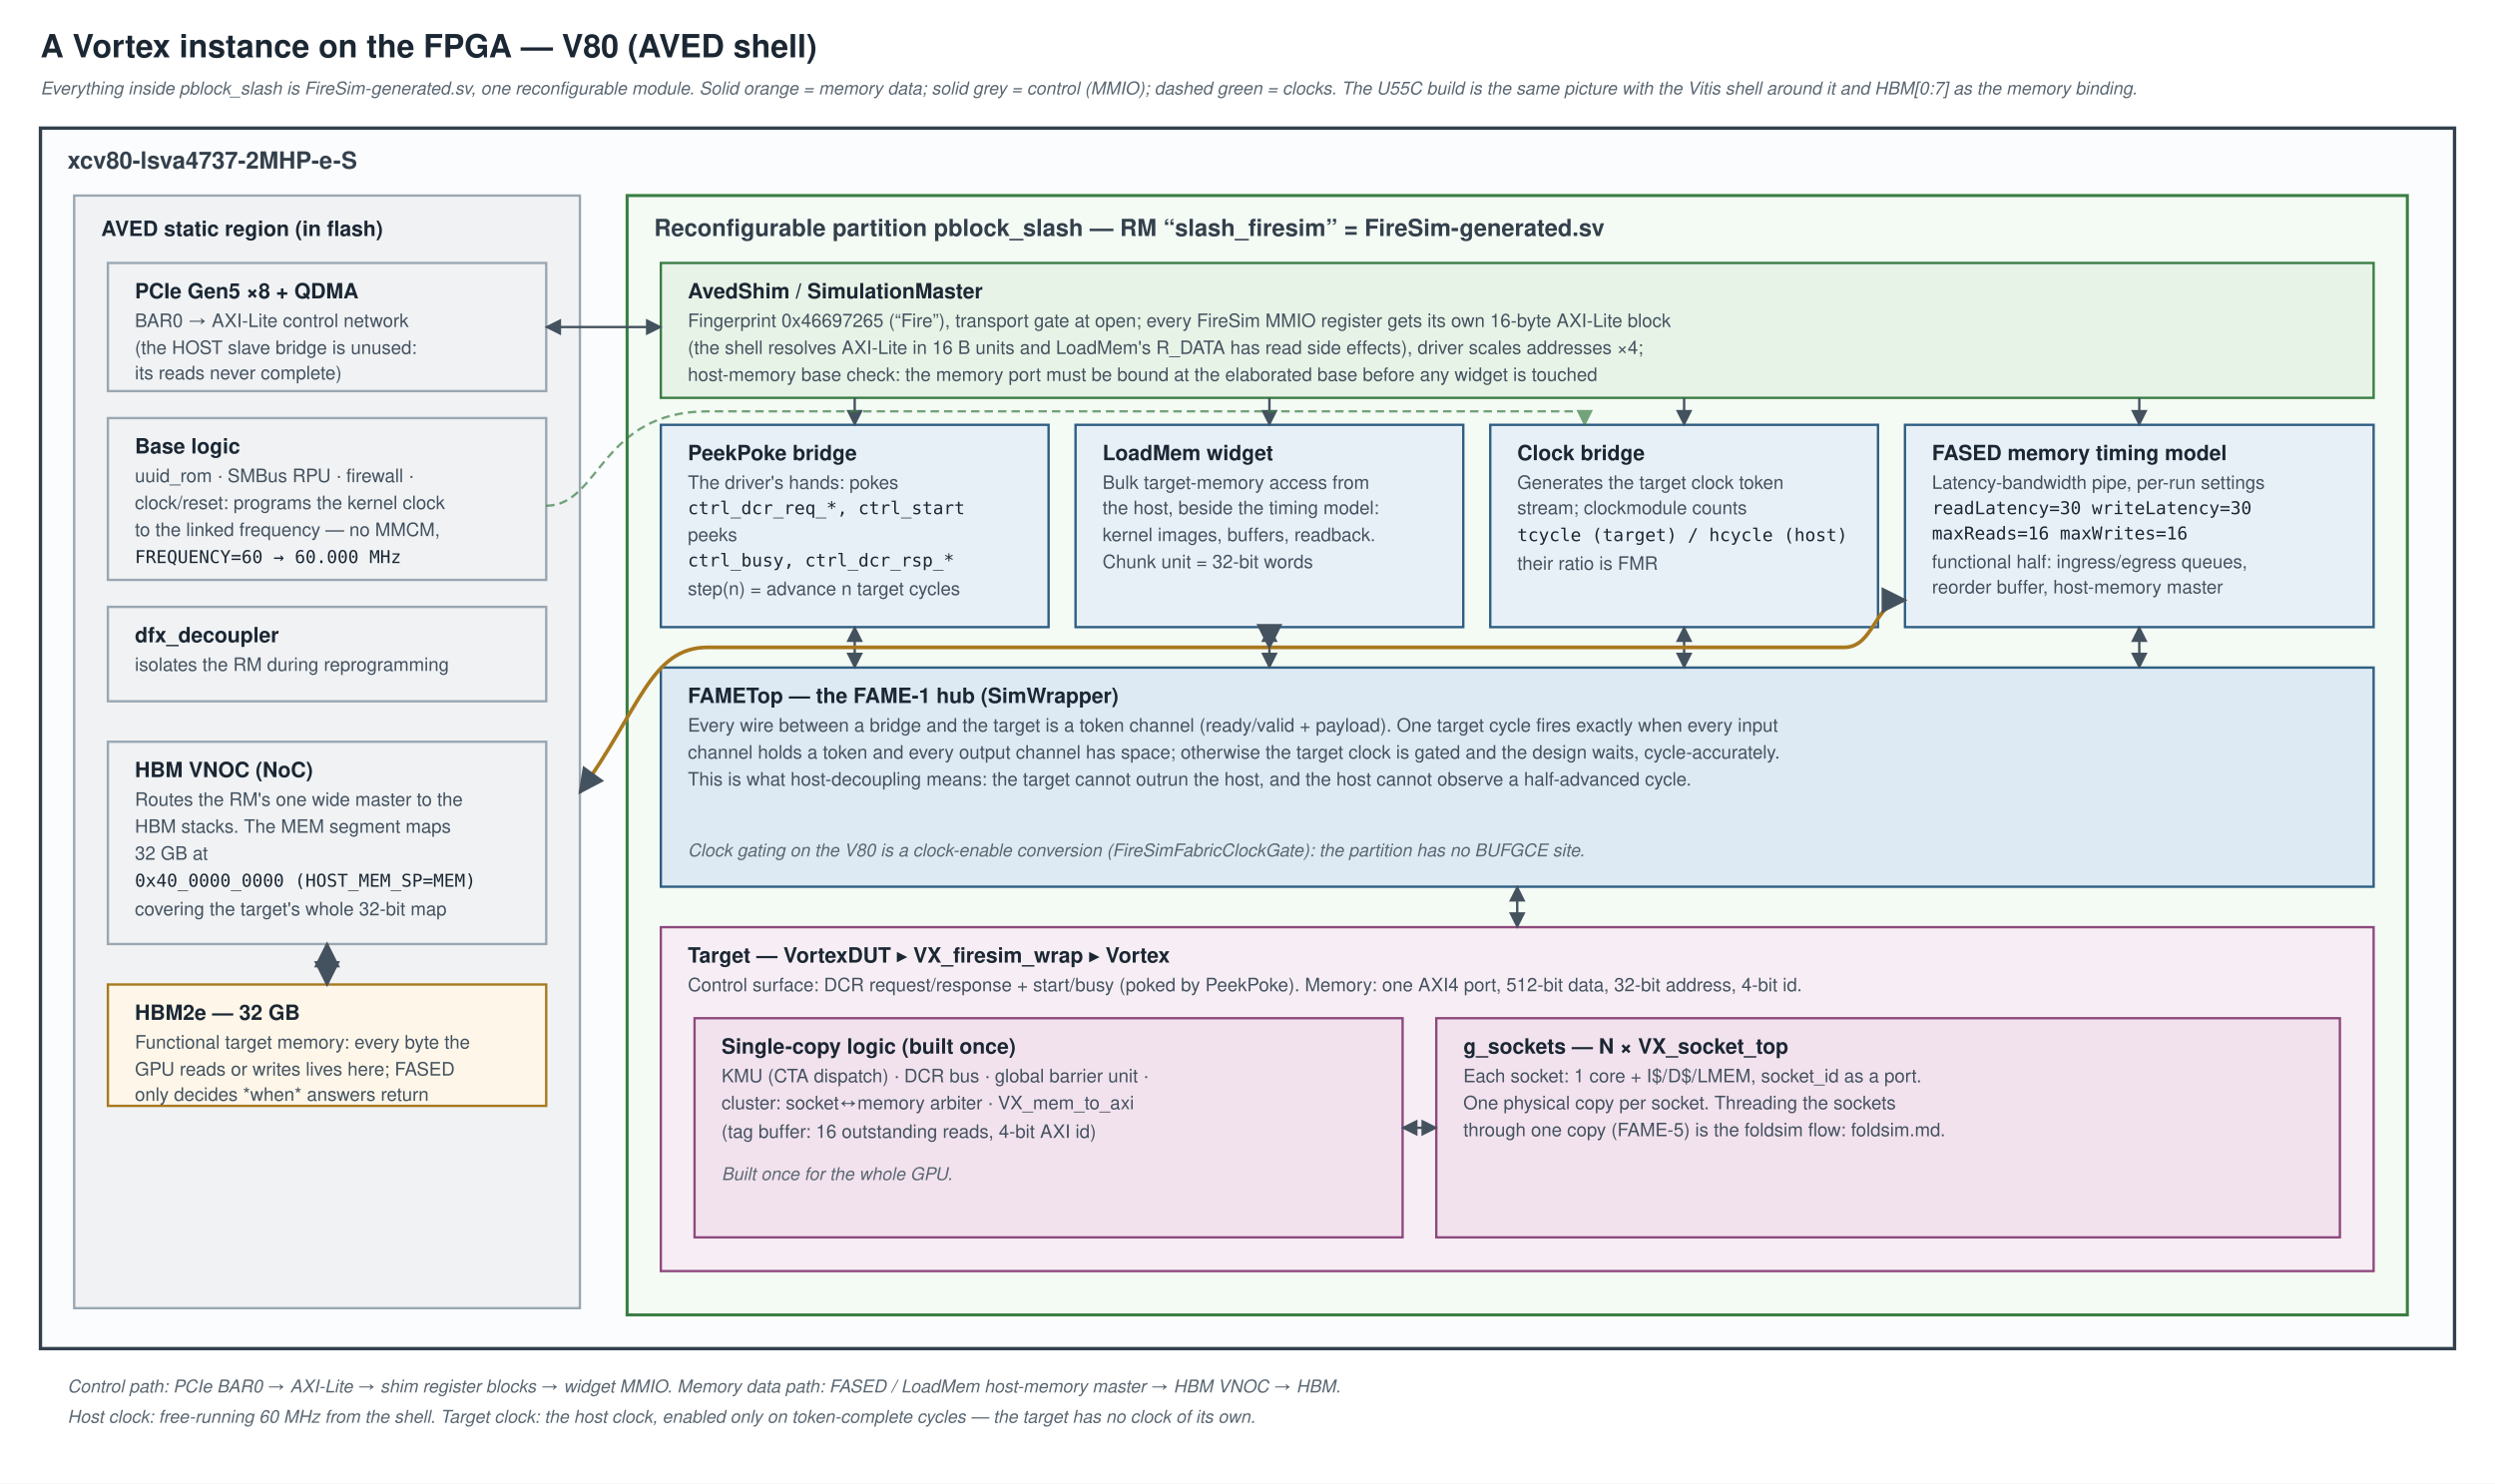
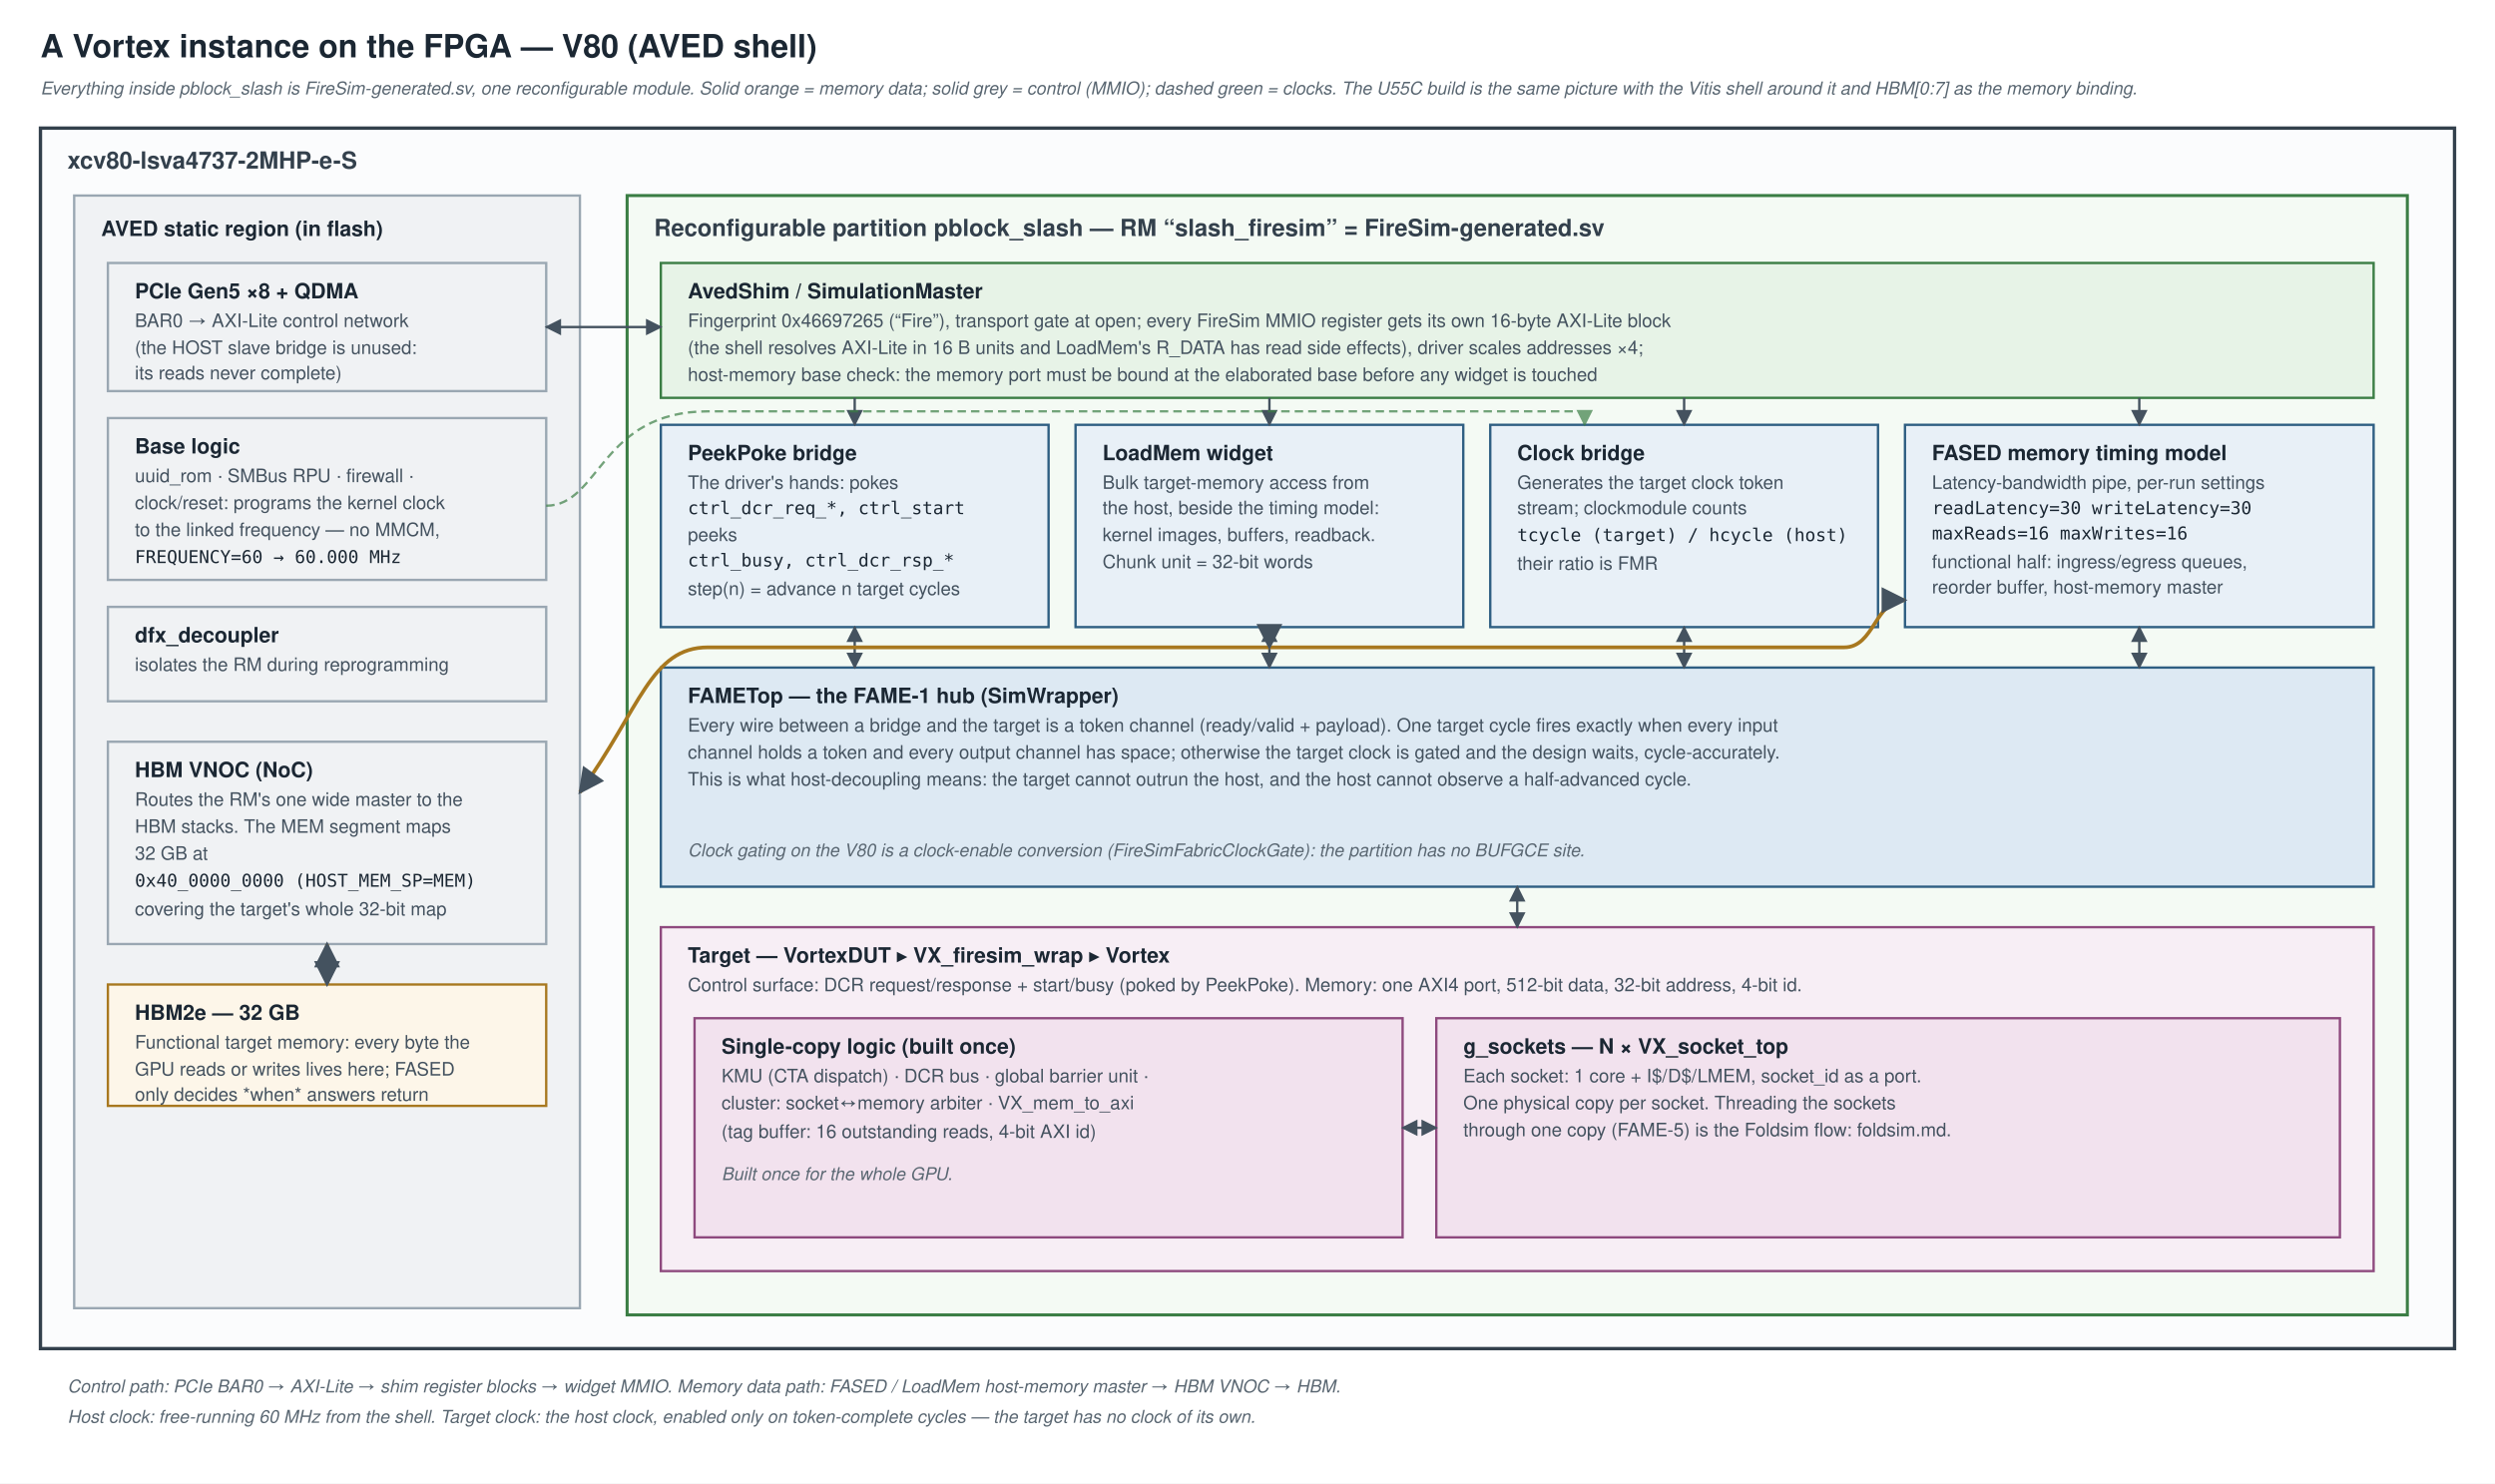
<svg xmlns="http://www.w3.org/2000/svg" viewBox="0 0 1480 880" font-family="Helvetica, Arial, sans-serif">
  <defs>
    <marker id="arr" viewBox="0 0 10 10" refX="9" refY="5" markerWidth="7" markerHeight="7" orient="auto-start-reverse">
      <path d="M0,0 L10,5 L0,10 z" fill="#44525f" />
    </marker>
    <marker id="arrg" viewBox="0 0 10 10" refX="9" refY="5" markerWidth="7" markerHeight="7" orient="auto-start-reverse">
      <path d="M0,0 L10,5 L0,10 z" fill="#3a7d44" />
    </marker>
  </defs>
  <style>
    .t    { fill:#1b2733; font-size:19px; font-weight:bold; }
    .gt   { fill:#33404c; font-size:14px; font-weight:bold; }
    .th   { fill:#1b2733; font-size:12.5px; font-weight:bold; }
    .ts   { fill:#44525f; font-size:11px; }
    .tt   { fill:#5a6772; font-size:10.5px; font-style:italic; }
    .mono { font-family:"DejaVu Sans Mono", monospace; font-size:10.5px; fill:#1b2733; }
    .monos{ font-family:"DejaVu Sans Mono", monospace; font-size:10px; fill:#44525f; }
    .dev  { fill:#fbfcfd; stroke:#33404c; stroke-width:2; }
    .stat { fill:#f0f2f4; stroke:#9aa7b2; stroke-width:1.4; }
    .rm   { fill:#f4faf4; stroke:#3a7d44; stroke-width:1.8; }
    .shim { fill:#e7f3e7; stroke:#3a7d44; stroke-width:1.4; }
    .fst  { fill:#e8f0f7; stroke:#2e5e82; stroke-width:1.4; }
    .fst2 { fill:#dde9f3; stroke:#2e5e82; stroke-width:1.4; }
    .vx   { fill:#f7eef5; stroke:#8e4a7e; stroke-width:1.4; }
    .vx2  { fill:#f2e2ee; stroke:#8e4a7e; stroke-width:1.4; }
    .mem  { fill:#fdf6e9; stroke:#a8781f; stroke-width:1.4; }
    .w    { stroke:#44525f; stroke-width:1.4; fill:none; marker-end:url(#arr); }
    .w2   { stroke:#44525f; stroke-width:1.4; fill:none; marker-end:url(#arr); marker-start:url(#arr); }
    .wm   { stroke:#a8781f; stroke-width:2.2; fill:none; marker-end:url(#arr); }
    .wm2  { stroke:#a8781f; stroke-width:2.2; fill:none; marker-end:url(#arr); marker-start:url(#arr); }
    .wc   { stroke:#3a7d44; stroke-width:1.4; fill:none; marker-end:url(#arrg); stroke-dasharray:5 3; }
  </style>
  <rect x="0" y="0" width="1480" height="880" fill="#ffffff" />
  <text x="24" y="34" class="t">A Vortex instance on the FPGA — V80 (AVED shell)</text>
  <text x="24" y="56" class="tt">Everything inside pblock_slash is FireSim-generated.sv, one reconfigurable module. Solid orange = memory data; solid grey = control (MMIO); dashed green = clocks. The U55C build is the same picture with the Vitis shell around it and HBM[0:7] as the memory binding.</text>
  <rect x="24" y="76" width="1432" height="724" class="dev" />
  <text x="40" y="100" class="gt">xcv80-lsva4737-2MHP-e-S</text>
  <rect x="44" y="116" width="300" height="660" class="stat" />
  <text x="60" y="140" class="th">AVED static region (in flash)</text>
  <rect x="64" y="156" width="260" height="76" class="stat" />
  <text x="80" y="177" class="th">PCIe Gen5 ×8 + QDMA</text>
  <text x="80" y="194" class="ts">BAR0 → AXI-Lite control network</text>
  <text x="80" y="210" class="ts">(the HOST slave bridge is unused:</text>
  <text x="80" y="225" class="ts">its reads never complete)</text>
  <rect x="64" y="248" width="260" height="96" class="stat" />
  <text x="80" y="269" class="th">Base logic</text>
  <text x="80" y="286" class="ts">uuid_rom · SMBus RPU · firewall ·</text>
  <text x="80" y="302" class="ts">clock/reset: programs the kernel clock</text>
  <text x="80" y="318" class="ts">to the linked frequency — no MMCM,</text>
  <text x="80" y="334" class="mono">FREQUENCY=60 → 60.000 MHz</text>
  <rect x="64" y="360" width="260" height="56" class="stat" />
  <text x="80" y="381" class="th">dfx_decoupler</text>
  <text x="80" y="398" class="ts">isolates the RM during reprogramming</text>
  <rect x="64" y="440" width="260" height="120" class="stat" />
  <text x="80" y="461" class="th">HBM VNOC (NoC)</text>
  <text x="80" y="478" class="ts">Routes the RM's one wide master to the</text>
  <text x="80" y="494" class="ts">HBM stacks. The MEM segment maps</text>
  <text x="80" y="510" class="ts">32 GB at</text>
  <text x="80" y="526" class="mono">0x40_0000_0000  (HOST_MEM_SP=MEM)</text>
  <text x="80" y="543" class="ts">covering the target's whole 32-bit map</text>
  <rect x="64" y="584" width="260" height="72" class="mem" />
  <text x="80" y="605" class="th">HBM2e — 32 GB</text>
  <text x="80" y="622" class="ts">Functional target memory: every byte the</text>
  <text x="80" y="638" class="ts">GPU reads or writes lives here; FASED</text>
  <text x="80" y="653" class="ts">only decides *when* answers return</text>
  <rect x="372" y="116" width="1056" height="664" class="rm" />
  <text x="388" y="140" class="gt">Reconfigurable partition pblock_slash — RM “slash_firesim” = FireSim-generated.sv</text>
  <rect x="392" y="156" width="1016" height="80" class="shim" />
  <text x="408" y="177" class="th">AvedShim / SimulationMaster</text>
  <text x="408" y="194" class="ts">Fingerprint 0x46697265 (“Fire”), transport gate at open; every FireSim MMIO register gets its own 16-byte AXI-Lite block</text>
  <text x="408" y="210" class="ts">(the shell resolves AXI-Lite in 16 B units and LoadMem's R_DATA has read side effects), driver scales addresses ×4;</text>
  <text x="408" y="226" class="ts">host-memory base check: the memory port must be bound at the elaborated base before any widget is touched</text>
  <rect x="392" y="252" width="230" height="120" class="fst" />
  <text x="408" y="273" class="th">PeekPoke bridge</text>
  <text x="408" y="290" class="ts">The driver's hands: pokes</text>
  <text x="408" y="305" class="mono">ctrl_dcr_req_*, ctrl_start</text>
  <text x="408" y="321" class="ts">peeks</text>
  <text x="408" y="336" class="mono">ctrl_busy, ctrl_dcr_rsp_*</text>
  <text x="408" y="353" class="ts">step(n) = advance n target cycles</text>
  <rect x="638" y="252" width="230" height="120" class="fst" />
  <text x="654" y="273" class="th">LoadMem widget</text>
  <text x="654" y="290" class="ts">Bulk target-memory access from</text>
  <text x="654" y="305" class="ts">the host, beside the timing model:</text>
  <text x="654" y="321" class="ts">kernel images, buffers, readback.</text>
  <text x="654" y="337" class="ts">Chunk unit = 32-bit words</text>
  <rect x="884" y="252" width="230" height="120" class="fst" />
  <text x="900" y="273" class="th">Clock bridge</text>
  <text x="900" y="290" class="ts">Generates the target clock token</text>
  <text x="900" y="305" class="ts">stream; clockmodule counts</text>
  <text x="900" y="321" class="mono">tcycle (target) / hcycle (host)</text>
  <text x="900" y="338" class="ts">their ratio is FMR</text>
  <rect x="1130" y="252" width="278" height="120" class="fst" />
  <text x="1146" y="273" class="th">FASED memory timing model</text>
  <text x="1146" y="290" class="ts">Latency-bandwidth pipe, per-run settings</text>
  <text x="1146" y="305" class="mono">readLatency=30 writeLatency=30</text>
  <text x="1146" y="320" class="mono">maxReads=16 maxWrites=16</text>
  <text x="1146" y="337" class="ts">functional half: ingress/egress queues,</text>
  <text x="1146" y="352" class="ts">reorder buffer, host-memory master</text>
  <rect x="392" y="396" width="1016" height="130" class="fst2" />
  <text x="408" y="417" class="th">FAMETop — the FAME-1 hub (SimWrapper)</text>
  <text x="408" y="434" class="ts">Every wire between a bridge and the target is a token channel (ready/valid + payload). One target cycle fires exactly when every input</text>
  <text x="408" y="450" class="ts">channel holds a token and every output channel has space; otherwise the target clock is gated and the design waits, cycle-accurately.</text>
  <text x="408" y="466" class="ts">This is what host-decoupling means: the target cannot outrun the host, and the host cannot observe a half-advanced cycle.</text>
  <text x="408" y="508" class="tt">Clock gating on the V80 is a clock-enable conversion (FireSimFabricClockGate): the partition has no BUFGCE site.</text>
  <rect x="392" y="550" width="1016" height="204" class="vx" />
  <text x="408" y="571" class="th">Target — VortexDUT ▸ VX_firesim_wrap ▸ Vortex</text>
  <text x="408" y="588" class="ts">Control surface: DCR request/response + start/busy (poked by PeekPoke). Memory: one AXI4 port, 512-bit data, 32-bit address, 4-bit id.</text>
  <rect x="412" y="604" width="420" height="130" class="vx2" />
  <text x="428" y="625" class="th">Single-copy logic (built once)</text>
  <text x="428" y="642" class="ts">KMU (CTA dispatch) · DCR bus · global barrier unit ·</text>
  <text x="428" y="658" class="ts">cluster: socket↔memory arbiter · VX_mem_to_axi</text>
  <text x="428" y="675" class="ts">(tag buffer: 16 outstanding reads, 4-bit AXI id)</text>
  <text x="428" y="700" class="tt">Built once for the whole GPU.</text>
  <rect x="852" y="604" width="536" height="130" class="vx2" />
  <text x="868" y="625" class="th">g_sockets — N × VX_socket_top</text>
  <text x="868" y="642" class="ts">Each socket: 1 core + I$/D$/LMEM, socket_id as a port.</text>
  <text x="868" y="658" class="ts">One physical copy per socket. Threading the sockets</text>
-   <text x="868" y="674" class="ts">through one copy (FAME-5) is the foldsim flow: foldsim.md.</text>
+   <text x="868" y="674" class="ts">through one copy (FAME-5) is the Foldsim flow: foldsim.md.</text>
  <text x="40" y="826" class="tt">Control path: PCIe BAR0 → AXI-Lite → shim register blocks → widget MMIO. Memory data path: FASED / LoadMem host-memory master → HBM VNOC → HBM.</text>
  <text x="40" y="844" class="tt">Host clock: free-running 60 MHz from the shell. Target clock: the host clock, enabled only on token-complete cycles — the target has no clock of its own.</text>
  <path d="M 324 194 L 392 194" class="w2" />
  <line x1="507" y1="236" x2="507" y2="252" class="w" />
  <line x1="753" y1="236" x2="753" y2="252" class="w" />
  <line x1="999" y1="236" x2="999" y2="252" class="w" />
  <line x1="1269" y1="236" x2="1269" y2="252" class="w" />
  <line x1="507" y1="372" x2="507" y2="396" class="w2" />
  <line x1="753" y1="372" x2="753" y2="396" class="w2" />
  <line x1="999" y1="372" x2="999" y2="396" class="w2" />
  <line x1="1269" y1="372" x2="1269" y2="396" class="w2" />
  <line x1="900" y1="526" x2="900" y2="550" class="w2" />
  <path d="M 1130 356 C 1112 356, 1112 384, 1094 384 L 420 384 C 386 384, 380 420, 344 470" class="wm2" />
  <line x1="194" y1="560" x2="194" y2="584" class="wm2" />
  <path d="M 753 372 L 753 384" class="wm" />
  <path d="M 324 300 C 356 300, 356 244, 420 244 L 940 244 L 940 252" class="wc" opacity="0.7" />
  <line x1="852" y1="669" x2="832" y2="669" class="w2" />
</svg>
